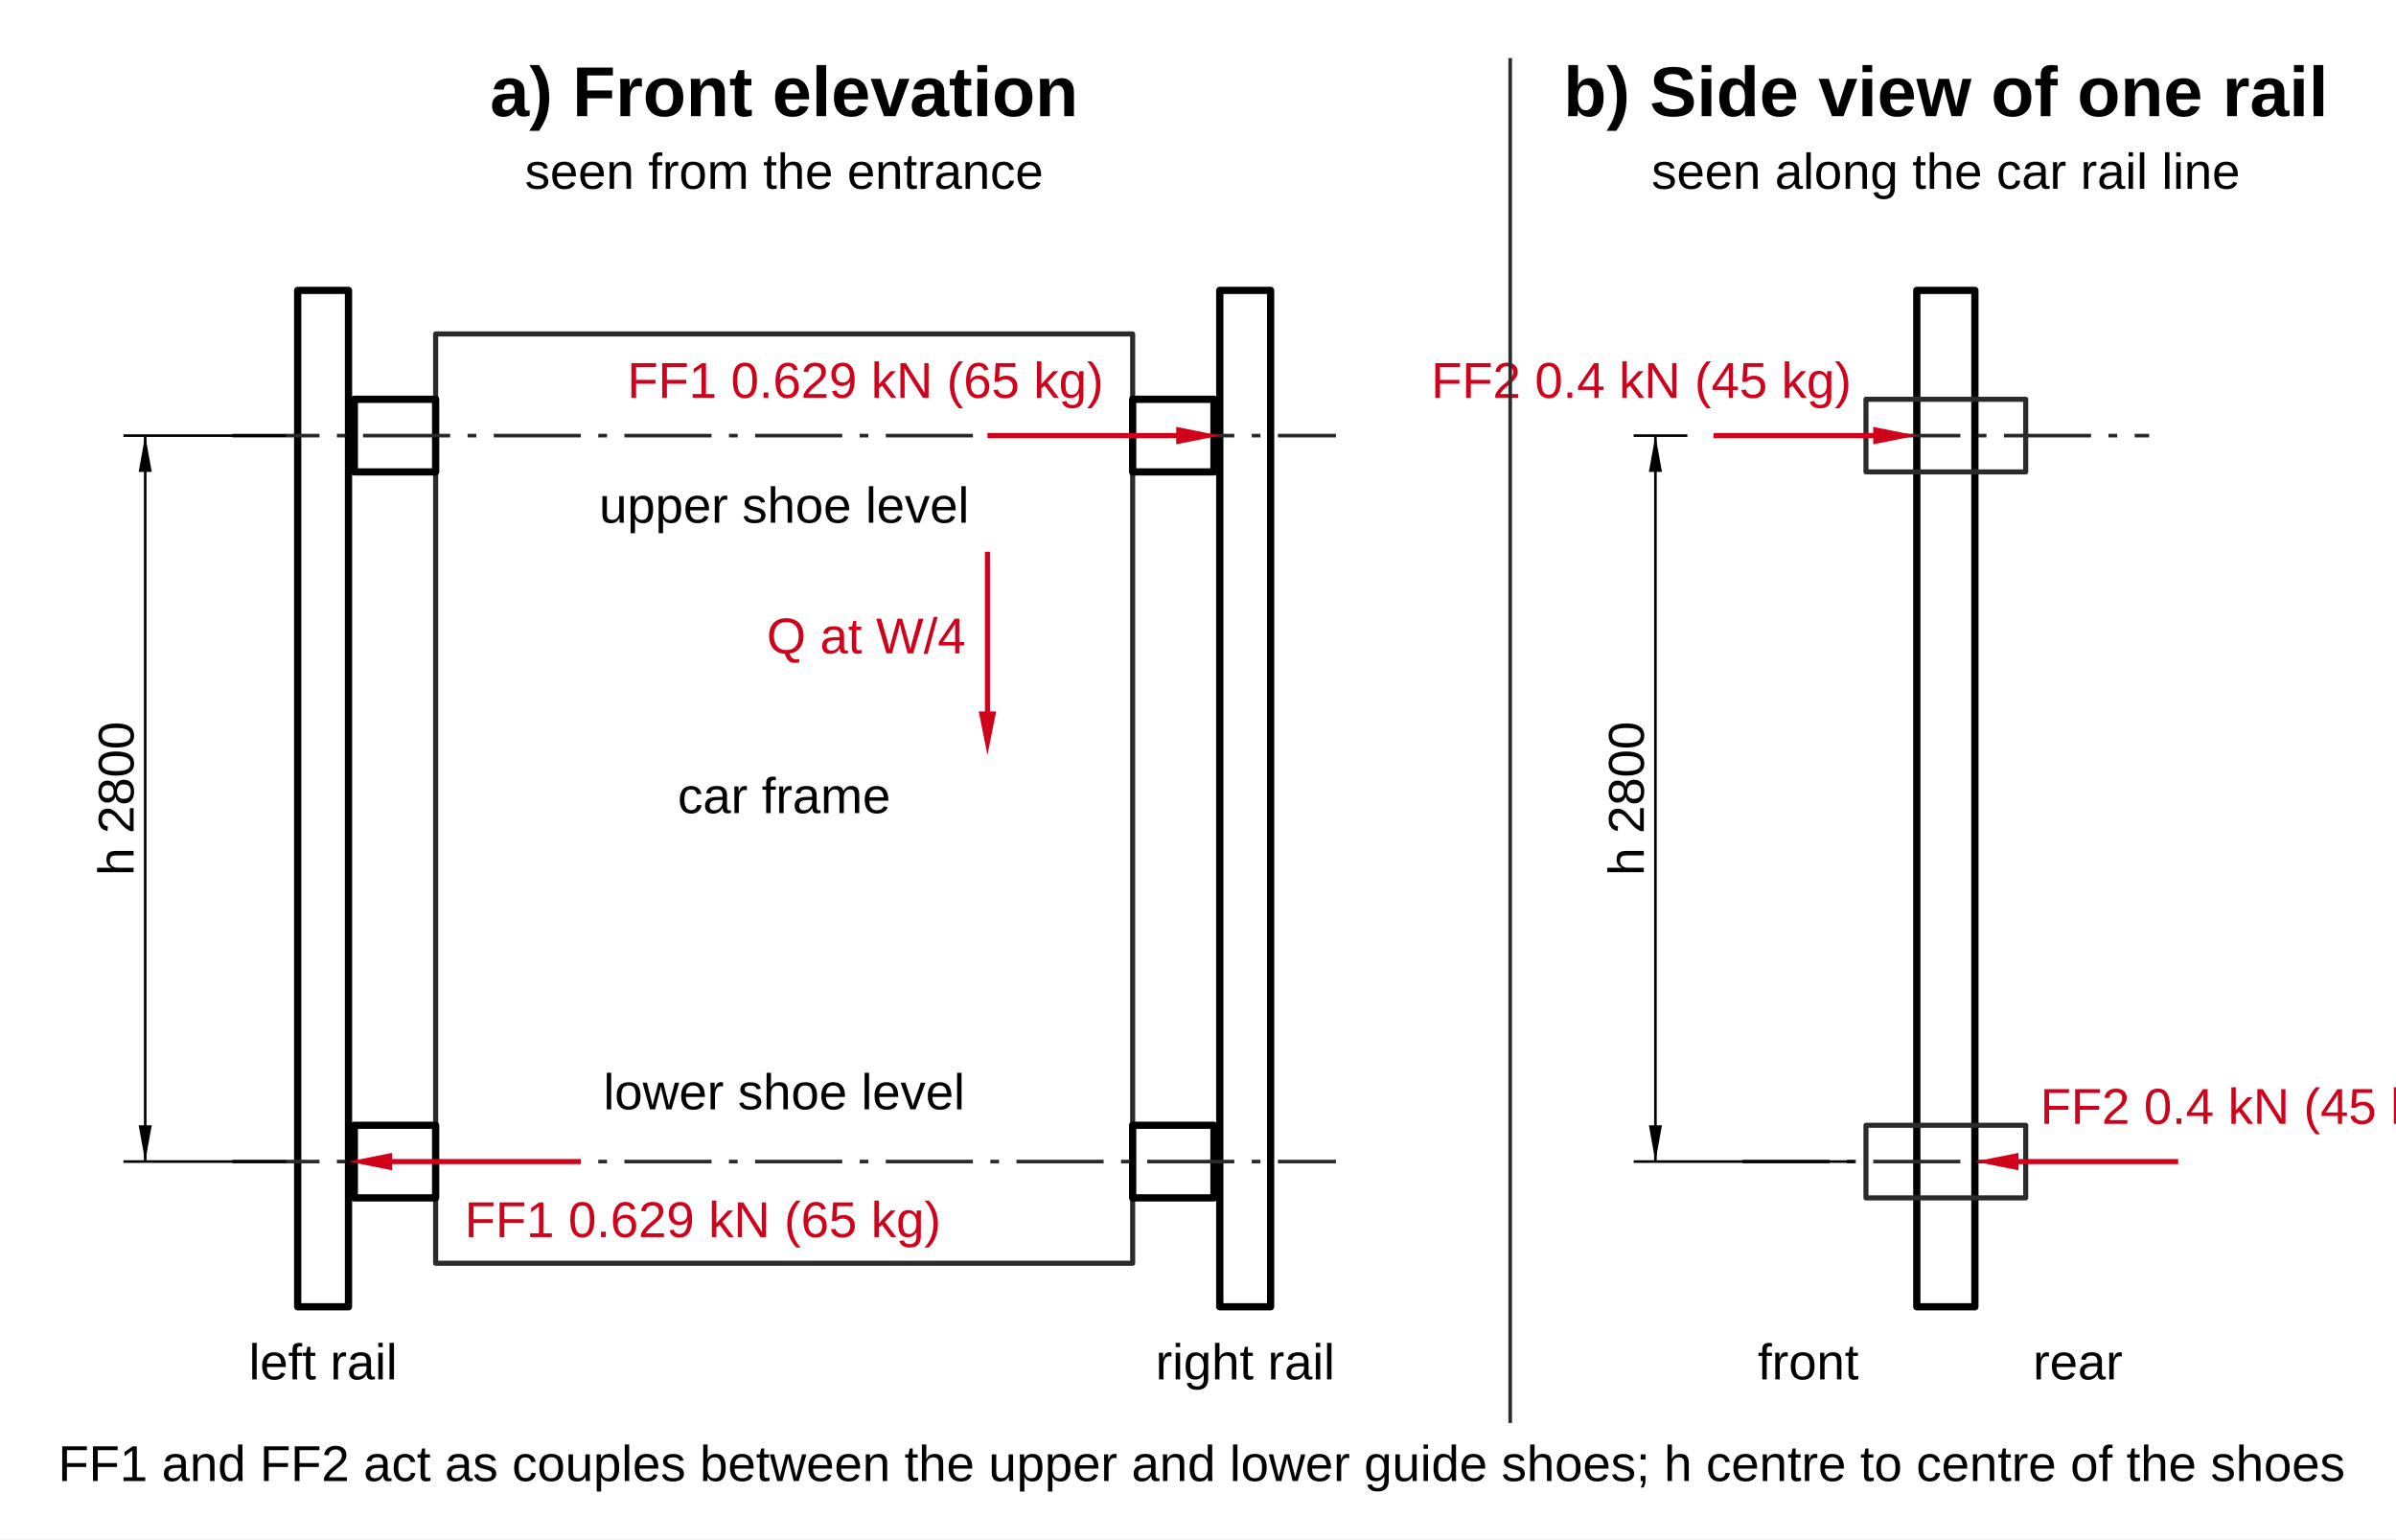
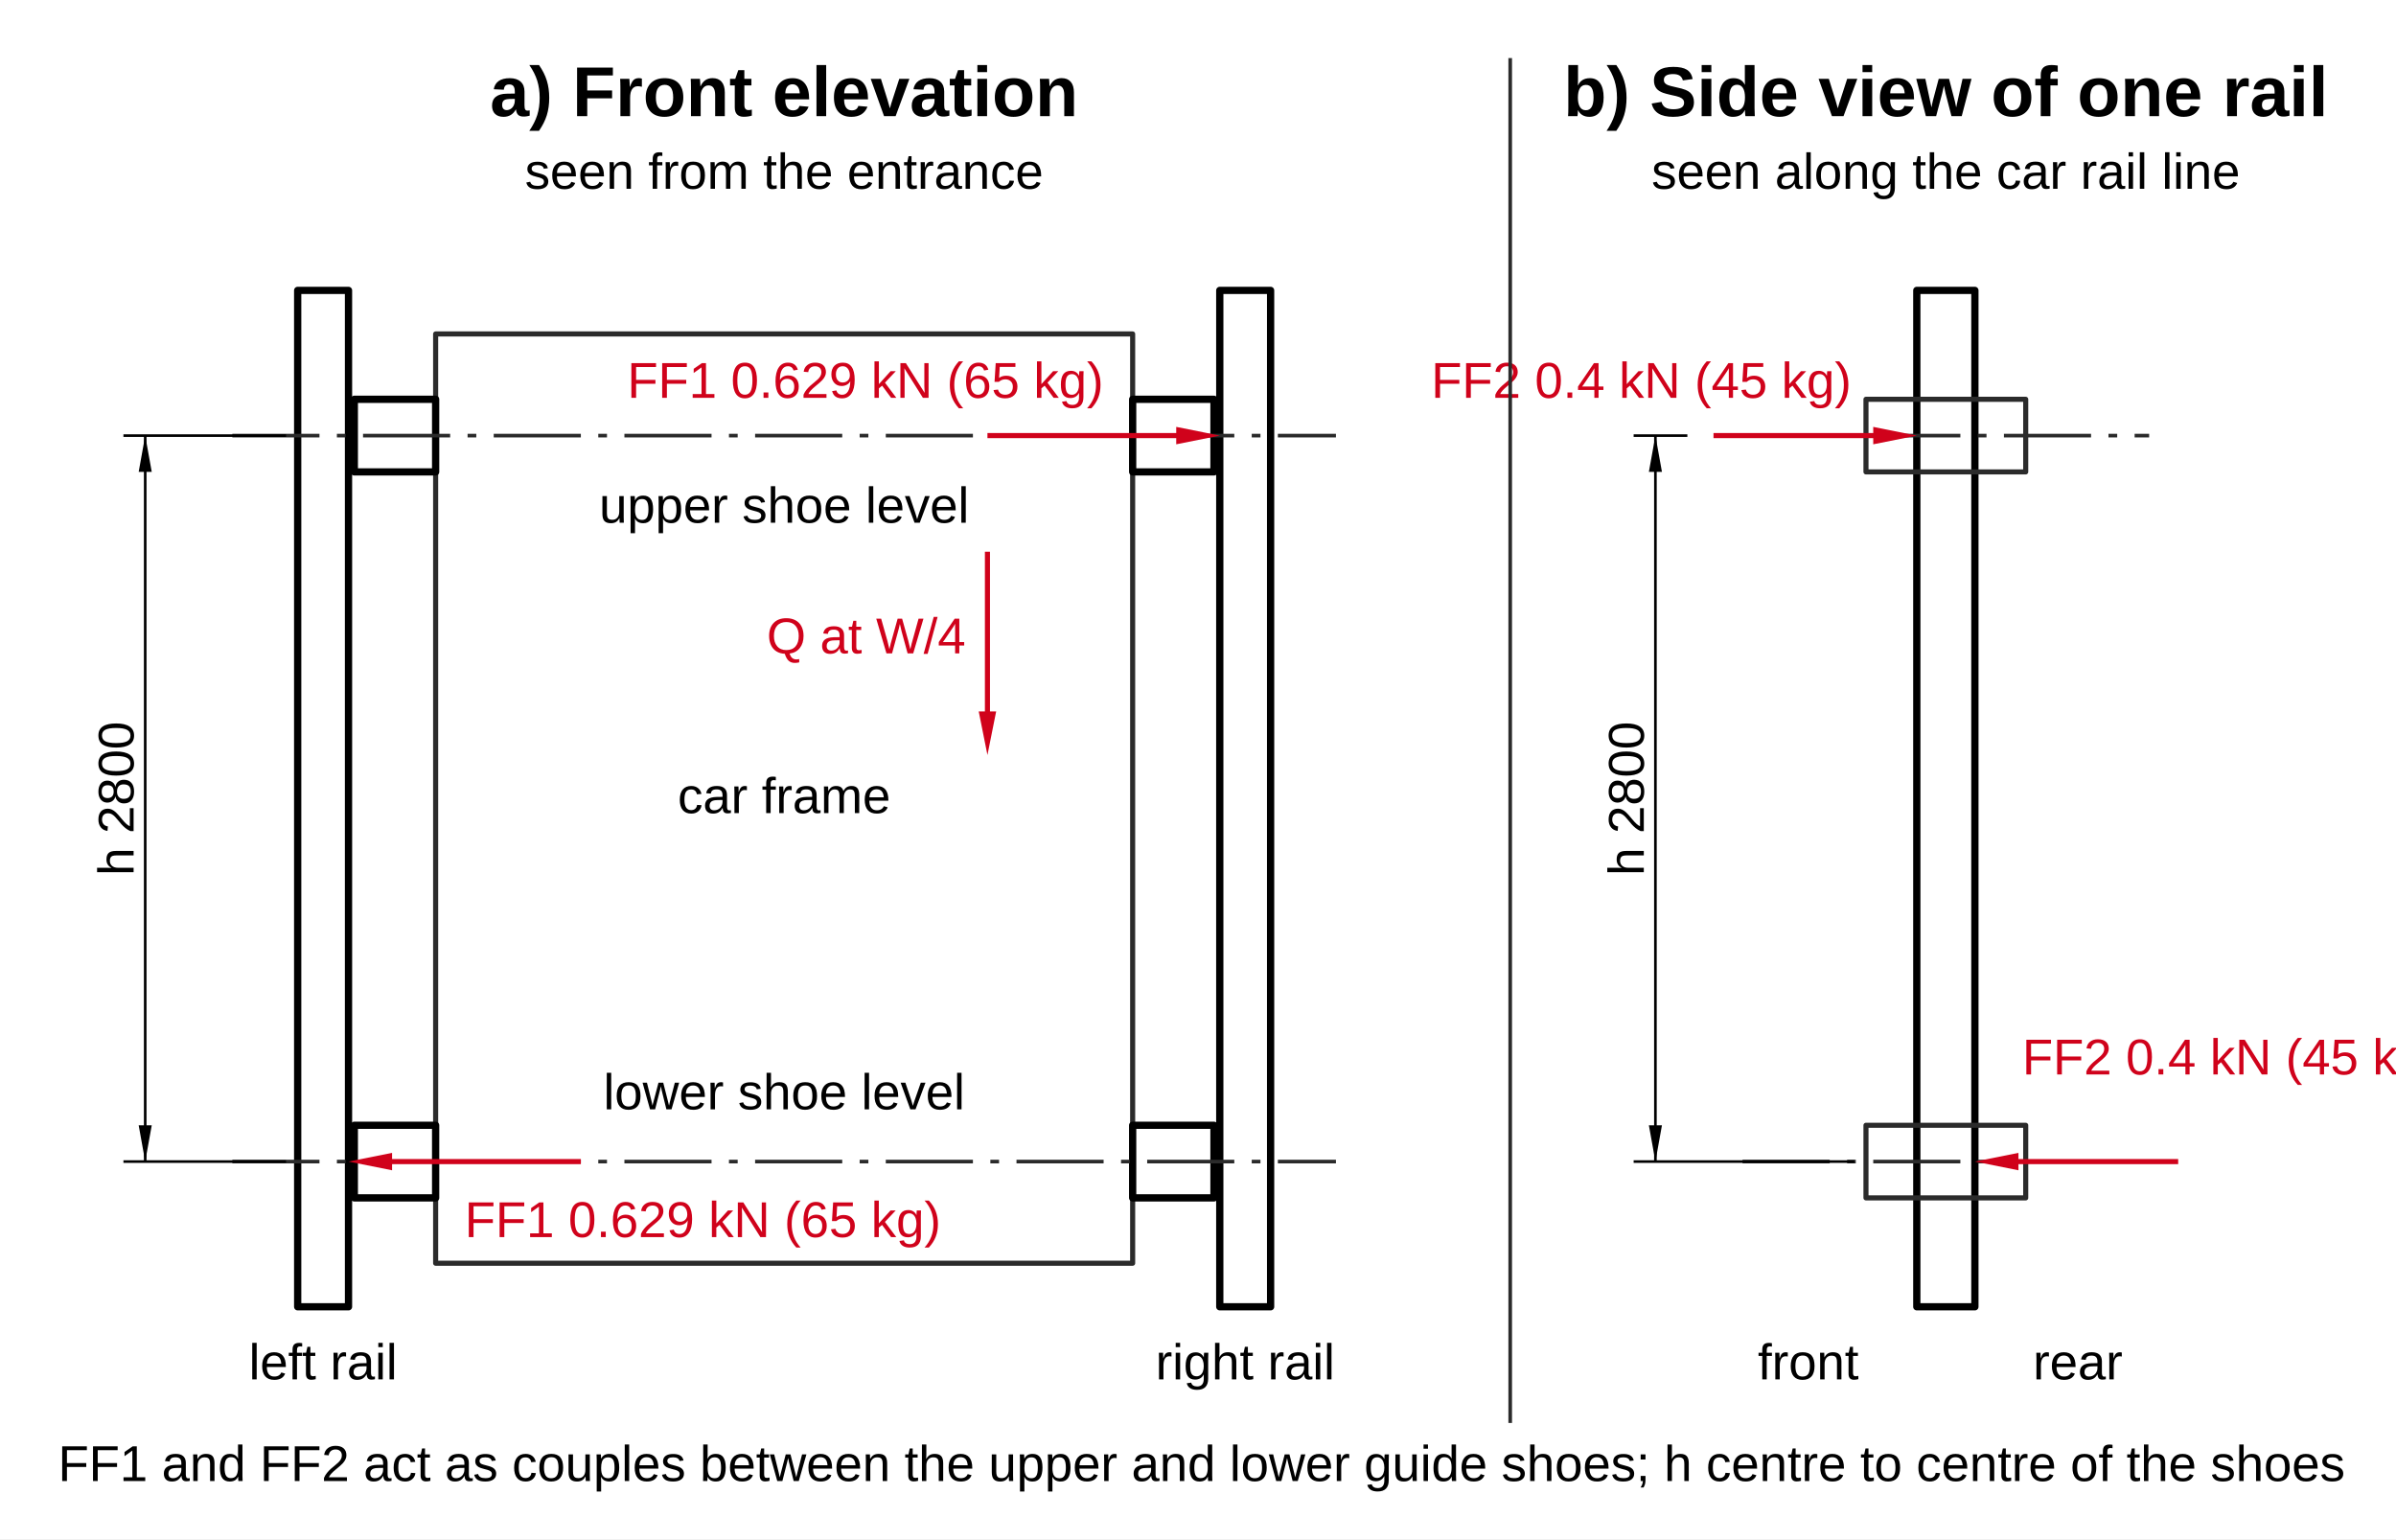
<svg xmlns="http://www.w3.org/2000/svg" version="1.1" width="165mm" height="106mm" viewBox="0 0 1650 1060" data-figure="F5">
  <rect x="0" y="0" width="1650" height="1060" fill="#FFFFFF" />
  <text x="540" y="80" font-family="ISOCPEUR, 'Arial Narrow', Arial, sans-serif" font-size="48.61" text-anchor="middle" fill="#000000" font-weight="bold">a) Front elevation</text>
  <text x="540" y="130" font-family="ISOCPEUR, 'Arial Narrow', Arial, sans-serif" font-size="34.72" text-anchor="middle" fill="#000000">seen from the entrance</text>
  <polygon data-tag="rail-left" points="205,200 240,200 240,900 205,900" fill="none" stroke="#000000" stroke-width="5" stroke-linejoin="round" stroke-linecap="butt" />
  <polygon data-tag="rail-right" points="840,200 875,200 875,900 840,900" fill="none" stroke="#000000" stroke-width="5" stroke-linejoin="round" stroke-linecap="butt" />
  <polygon data-tag="car-frame" points="300,230 780,230 780,870 300,870" fill="none" stroke="#2B2B2B" stroke-width="3.5" stroke-linejoin="round" stroke-linecap="butt" />
  <polygon data-tag="shoe-left-upper" points="244,275 300,275 300,325 244,325" fill="none" stroke="#000000" stroke-width="5" stroke-linejoin="round" stroke-linecap="butt" />
  <polygon data-tag="shoe-right-upper" points="780,275 836,275 836,325 780,325" fill="none" stroke="#000000" stroke-width="5" stroke-linejoin="round" stroke-linecap="butt" />
  <polygon data-tag="shoe-left-lower" points="244,775 300,775 300,825 244,825" fill="none" stroke="#000000" stroke-width="5" stroke-linejoin="round" stroke-linecap="butt" />
  <polygon data-tag="shoe-right-lower" points="780,775 836,775 836,825 780,825" fill="none" stroke="#000000" stroke-width="5" stroke-linejoin="round" stroke-linecap="butt" />
  <polyline data-tag="level-upper" points="160,300 920,300" fill="none" stroke="#2B2B2B" stroke-width="2.5" stroke-linejoin="round" stroke-linecap="butt" stroke-dasharray="60 12 6 12" />
  <polyline data-tag="level-lower" points="160,800 920,800" fill="none" stroke="#2B2B2B" stroke-width="2.5" stroke-linejoin="round" stroke-linecap="butt" stroke-dasharray="60 12 6 12" />
  <polyline data-tag="load-q-ff1" data-value="1" points="680,380 680,500" fill="none" stroke="#D0021B" stroke-width="3.5" stroke-linejoin="round" stroke-linecap="butt" />
  <polygon points="680,520 674,490 686,490" fill="#D0021B" stroke="none" />
  <text data-tag="load-q-ff1-text" data-value="1" x="665" y="450" font-family="ISOCPEUR, 'Arial Narrow', Arial, sans-serif" font-size="34.72" text-anchor="end" fill="#D0021B">Q at W/4</text>
  <polyline data-tag="force-ff1-upper" data-value="0.629" points="680,300 820,300" fill="none" stroke="#D0021B" stroke-width="3.5" stroke-linejoin="round" stroke-linecap="butt" />
  <polygon points="840,300 810,306 810,294" fill="#D0021B" stroke="none" />
  <text data-tag="force-ff1-upper-text" data-value="0.629" x="760" y="274" font-family="ISOCPEUR, 'Arial Narrow', Arial, sans-serif" font-size="34.72" text-anchor="end" fill="#D0021B">FF1 0.629 kN (65 kg)</text>
  <polyline data-tag="force-ff1-lower" data-value="0.629" points="400,800 260,800" fill="none" stroke="#D0021B" stroke-width="3.5" stroke-linejoin="round" stroke-linecap="butt" />
  <polygon points="240,800 270,794 270,806" fill="#D0021B" stroke="none" />
  <text data-tag="force-ff1-lower-text" data-value="0.629" x="320" y="852" font-family="ISOCPEUR, 'Arial Narrow', Arial, sans-serif" font-size="34.72" text-anchor="start" fill="#D0021B">FF1 0.629 kN (65 kg)</text>
  <text data-tag="label-upper" x="540" y="360" font-family="ISOCPEUR, 'Arial Narrow', Arial, sans-serif" font-size="34.72" text-anchor="middle" fill="#000000">upper shoe level</text>
  <text data-tag="label-lower" x="540" y="764" font-family="ISOCPEUR, 'Arial Narrow', Arial, sans-serif" font-size="34.72" text-anchor="middle" fill="#000000">lower shoe level</text>
  <text x="540" y="560" font-family="ISOCPEUR, 'Arial Narrow', Arial, sans-serif" font-size="34.72" text-anchor="middle" fill="#000000">car frame</text>
  <text x="222.5" y="950" font-family="ISOCPEUR, 'Arial Narrow', Arial, sans-serif" font-size="34.72" text-anchor="middle" fill="#000000">left rail</text>
  <text x="857.5" y="950" font-family="ISOCPEUR, 'Arial Narrow', Arial, sans-serif" font-size="34.72" text-anchor="middle" fill="#000000">right rail</text>
  <polyline data-tag="dim-h-ext" points="197,300 85,300" fill="none" stroke="#000000" stroke-width="1.8" stroke-linejoin="round" stroke-linecap="butt" />
  <polyline data-tag="dim-h-ext" points="197,800 85,800" fill="none" stroke="#000000" stroke-width="1.8" stroke-linejoin="round" stroke-linecap="butt" />
  <polyline data-tag="dim-h" data-value="2800" points="100,300 100,800" fill="none" stroke="#000000" stroke-width="1.8" stroke-linejoin="round" stroke-linecap="butt" />
  <polygon points="100,300 104.5,325 95.5,325" fill="#000000" stroke="none" />
  <polygon points="100,800 95.5,775 104.5,775" fill="#000000" stroke="none" />
  <text data-tag="dim-h-text" data-value="2800" x="92" y="550" font-family="ISOCPEUR, 'Arial Narrow', Arial, sans-serif" font-size="34.72" text-anchor="middle" fill="#000000" transform="rotate(-90 92 550)">h 2800</text>
  <text x="1340" y="80" font-family="ISOCPEUR, 'Arial Narrow', Arial, sans-serif" font-size="48.61" text-anchor="middle" fill="#000000" font-weight="bold">b) Side view of one rail</text>
  <text x="1340" y="130" font-family="ISOCPEUR, 'Arial Narrow', Arial, sans-serif" font-size="34.72" text-anchor="middle" fill="#000000">seen along the car rail line</text>
  <polygon data-tag="rail-side" points="1320,200 1360,200 1360,900 1320,900" fill="none" stroke="#000000" stroke-width="5" stroke-linejoin="round" stroke-linecap="butt" />
  <polygon data-tag="shoe-side-upper" points="1285,275 1395,275 1395,325 1285,325" fill="none" stroke="#2B2B2B" stroke-width="3.5" stroke-linejoin="round" stroke-linecap="butt" />
  <polygon data-tag="shoe-side-lower" points="1285,775 1395,775 1395,825 1285,825" fill="none" stroke="#2B2B2B" stroke-width="3.5" stroke-linejoin="round" stroke-linecap="butt" />
  <polyline points="1200,300 1480,300" fill="none" stroke="#2B2B2B" stroke-width="2.5" stroke-linejoin="round" stroke-linecap="butt" stroke-dasharray="60 12 6 12" />
  <polyline points="1200,800 1480,800" fill="none" stroke="#2B2B2B" stroke-width="2.5" stroke-linejoin="round" stroke-linecap="butt" stroke-dasharray="60 12 6 12" />
  <polyline data-tag="force-ff2-upper" data-value="0.4" points="1180,300 1300,300" fill="none" stroke="#D0021B" stroke-width="3.5" stroke-linejoin="round" stroke-linecap="butt" />
  <polygon points="1320,300 1290,306 1290,294" fill="#D0021B" stroke="none" />
  <text data-tag="force-ff2-upper-text" data-value="0.4" x="1275" y="274" font-family="ISOCPEUR, 'Arial Narrow', Arial, sans-serif" font-size="34.72" text-anchor="end" fill="#D0021B">FF2 0.4 kN (45 kg)</text>
  <polyline data-tag="force-ff2-lower" data-value="0.4" points="1500,800 1380,800" fill="none" stroke="#D0021B" stroke-width="3.5" stroke-linejoin="round" stroke-linecap="butt" />
  <polygon points="1360,800 1390,794 1390,806" fill="#D0021B" stroke="none" />
-   <text data-tag="force-ff2-lower-text" data-value="0.4" x="1405" y="774" font-family="ISOCPEUR, 'Arial Narrow', Arial, sans-serif" font-size="34.72" text-anchor="start" fill="#D0021B">FF2 0.4 kN (45 kg)</text>
+   <text data-tag="force-ff2-lower-text" data-value="0.4" x="1392.6" y="740" font-family="ISOCPEUR, 'Arial Narrow', Arial, sans-serif" font-size="34.72" text-anchor="start" fill="#D0021B">FF2 0.4 kN (45 kg)</text>
  <polyline data-tag="dim-h-side-ext" points="1162,300 1125,300" fill="none" stroke="#000000" stroke-width="1.8" stroke-linejoin="round" stroke-linecap="butt" />
  <polyline data-tag="dim-h-side-ext" points="1277,800 1125,800" fill="none" stroke="#000000" stroke-width="1.8" stroke-linejoin="round" stroke-linecap="butt" />
  <polyline data-tag="dim-h-side" data-value="2800" points="1140,300 1140,800" fill="none" stroke="#000000" stroke-width="1.8" stroke-linejoin="round" stroke-linecap="butt" />
  <polygon points="1140,300 1144.5,325 1135.5,325" fill="#000000" stroke="none" />
  <polygon points="1140,800 1135.5,775 1144.5,775" fill="#000000" stroke="none" />
  <text data-tag="dim-h-side-text" data-value="2800" x="1132" y="550" font-family="ISOCPEUR, 'Arial Narrow', Arial, sans-serif" font-size="34.72" text-anchor="middle" fill="#000000" transform="rotate(-90 1132 550)">h 2800</text>
  <text x="1280" y="950" font-family="ISOCPEUR, 'Arial Narrow', Arial, sans-serif" font-size="34.72" text-anchor="end" fill="#000000">front</text>
  <text x="1400" y="950" font-family="ISOCPEUR, 'Arial Narrow', Arial, sans-serif" font-size="34.72" text-anchor="start" fill="#000000">rear</text>
  <polyline data-tag="view-split" points="1040,40 1040,980" fill="none" stroke="#2B2B2B" stroke-width="2.5" stroke-linejoin="round" stroke-linecap="butt" />
  <text x="40" y="1020" font-family="ISOCPEUR, 'Arial Narrow', Arial, sans-serif" font-size="34.72" text-anchor="start" fill="#000000">FF1 and FF2 act as couples between the upper and lower guide shoes; h centre to centre of the shoes</text>
</svg>
